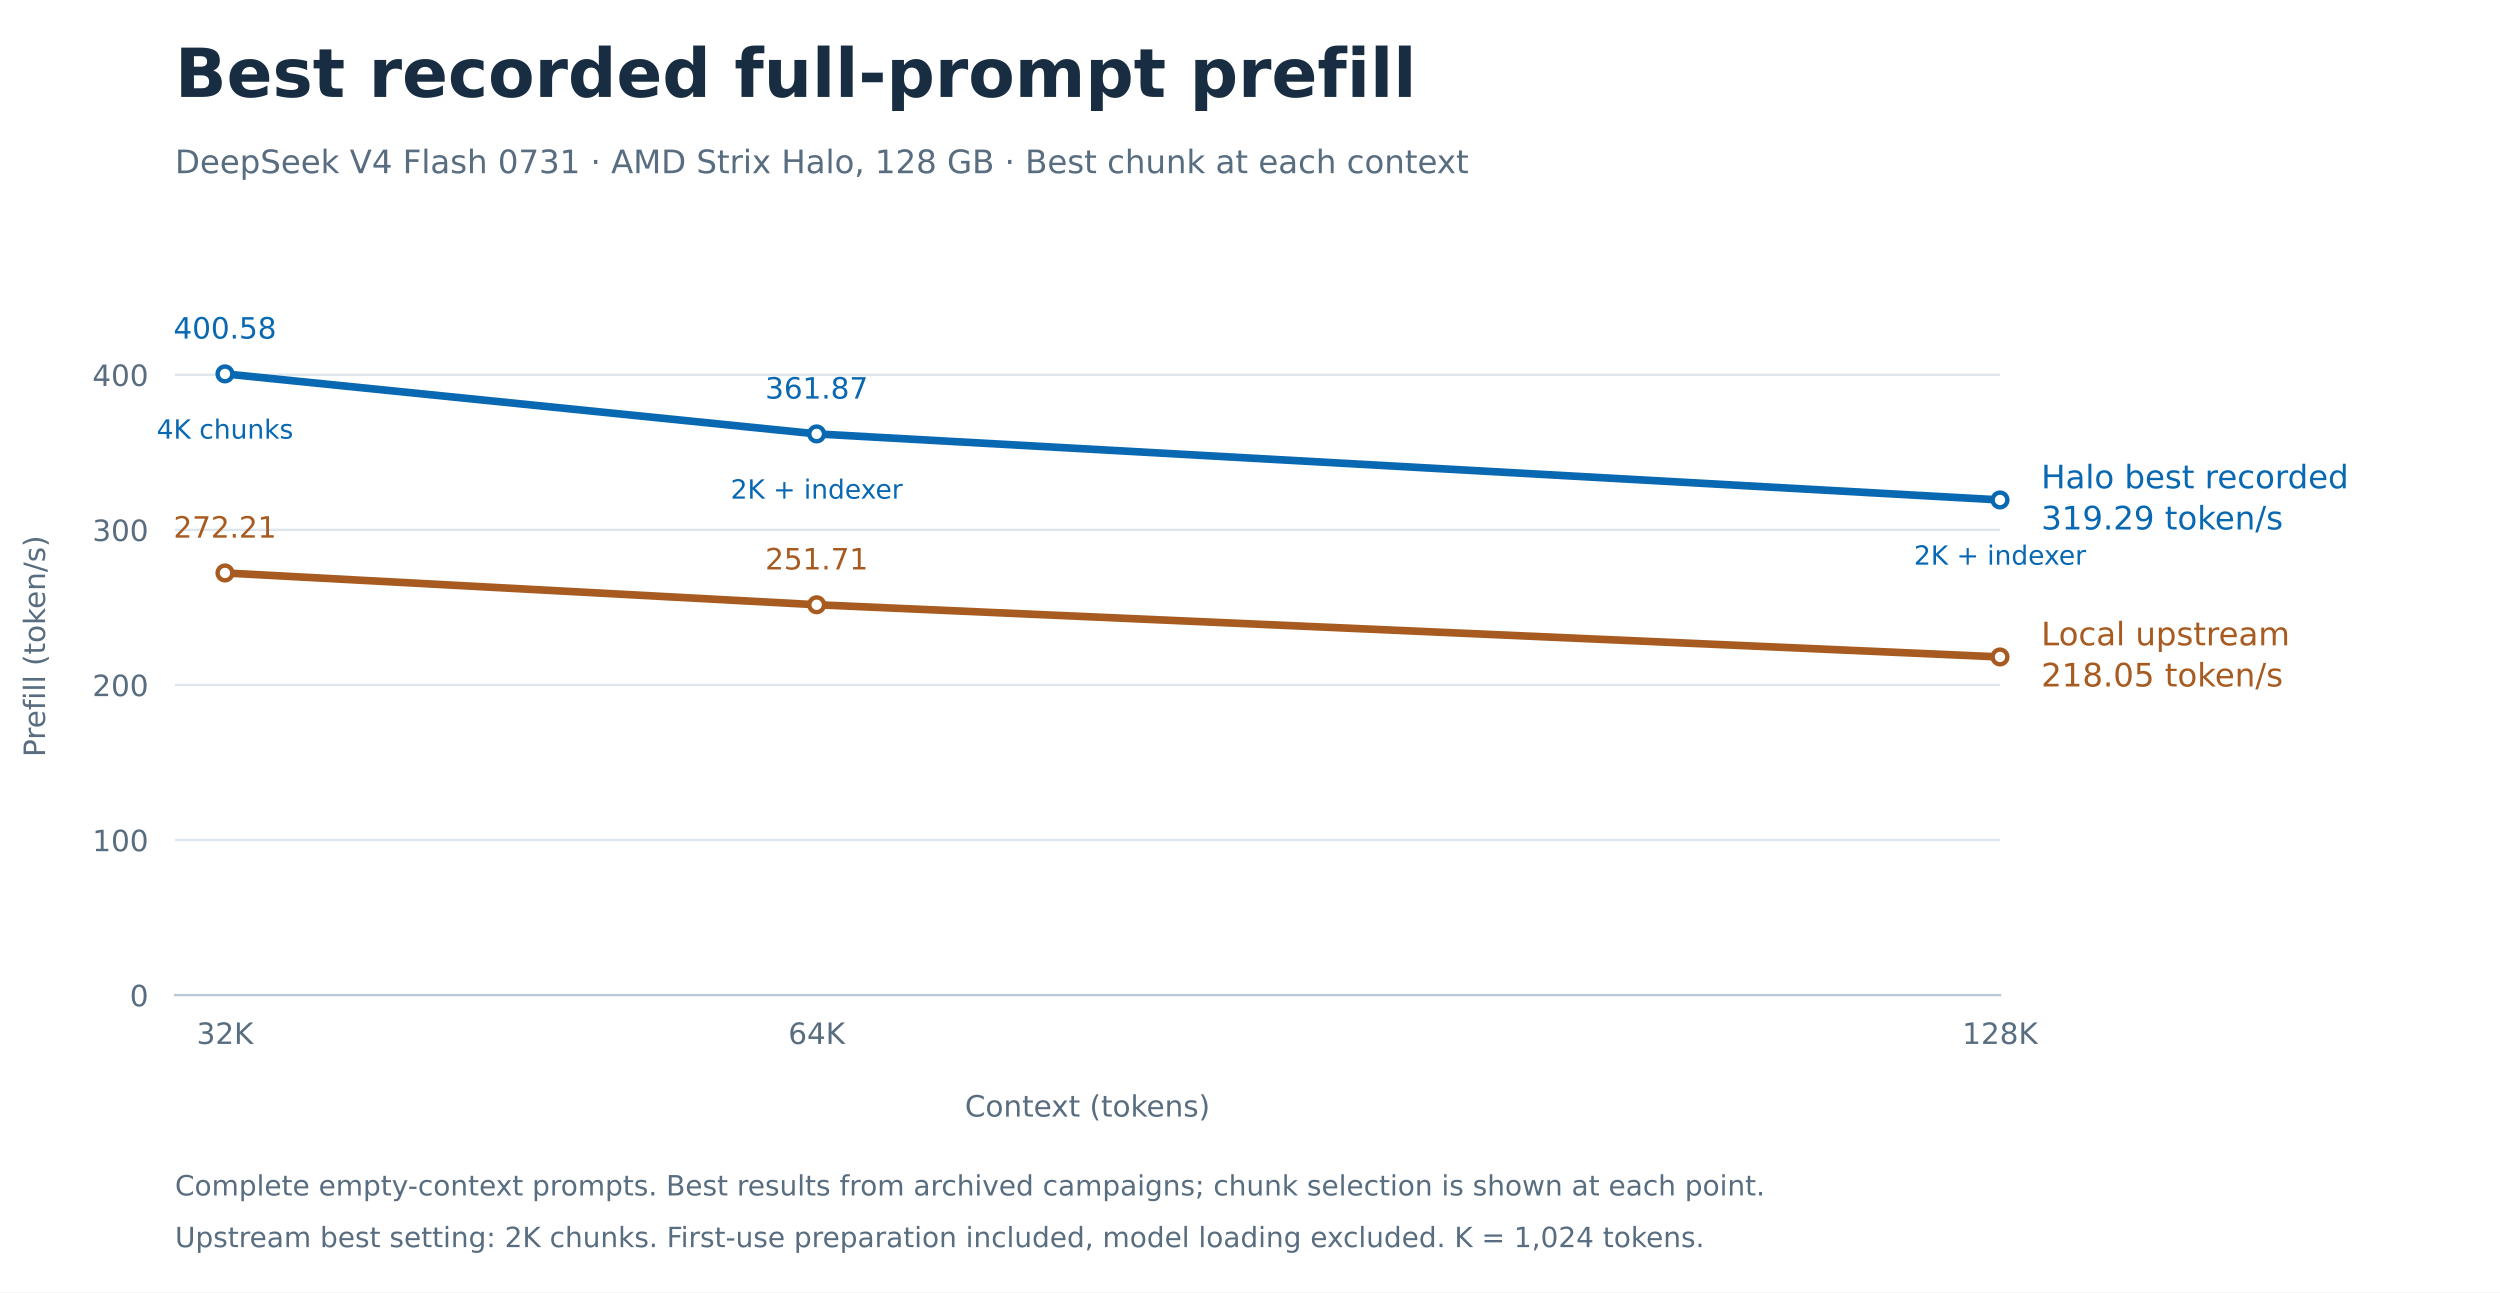
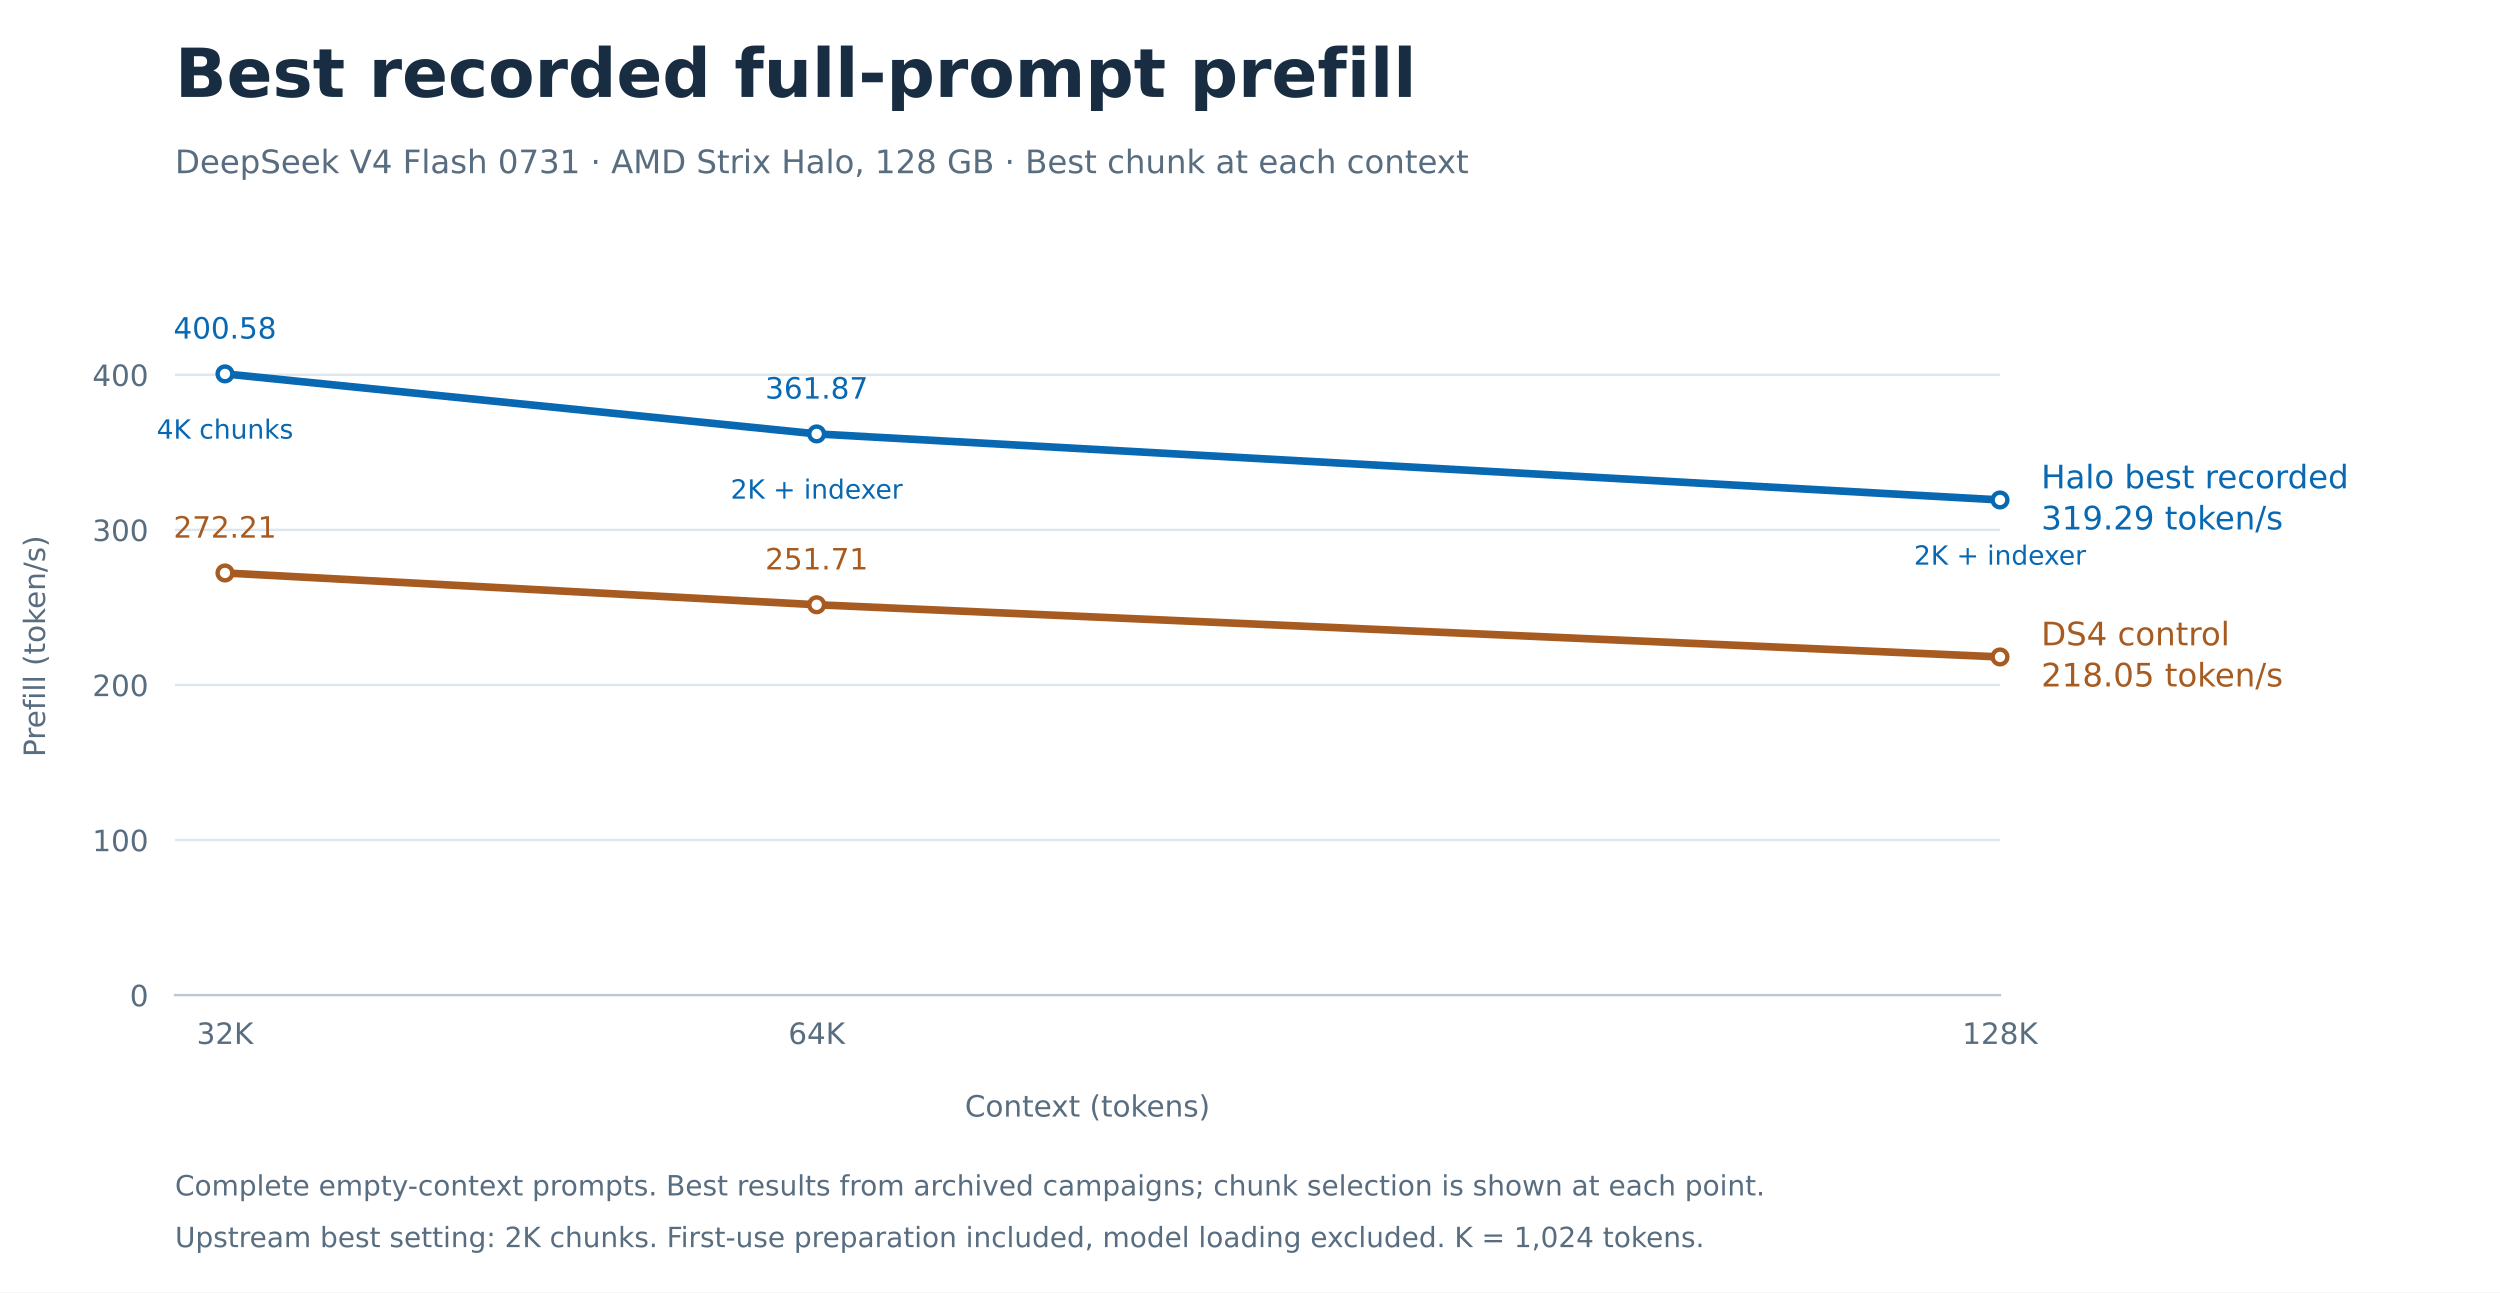
<svg xmlns="http://www.w3.org/2000/svg" xmlns:xlink="http://www.w3.org/1999/xlink" width="849.6pt" height="439.2pt" viewBox="0 0 849.6 439.2" version="1.1">
  <defs>
    <style type="text/css">*{stroke-linejoin: round; stroke-linecap: butt}</style>
  </defs>
  <g id="figure_1">
    <g id="patch_1">
      <path d="M 0 439.2 L 849.6 439.2 L 849.6 0 L 0 0 z " style="fill: #ffffff" />
    </g>
    <g id="axes_1">
      <g id="patch_2">
        <path d="M 59.472 338.184 L 679.68 338.184 L 679.68 101.016 L 59.472 101.016 z " style="fill: #ffffff" />
      </g>
      <g id="matplotlib.axis_1">
        <g id="xtick_1">
          <g id="line2d_1" />
          <g id="text_1">
            <text style="font-size: 10px; font-family: 'DejaVu Sans'; text-anchor: middle; fill: #586d80" x="76.457" y="354.782" transform="rotate(-0 76.45727 354.7824)">32K</text>
          </g>
        </g>
        <g id="xtick_2">
          <g id="line2d_2" />
          <g id="text_2">
            <text style="font-size: 10px; font-family: 'DejaVu Sans'; text-anchor: middle; fill: #586d80" x="277.532" y="354.782" transform="rotate(-0 277.5315 354.7824)">64K</text>
          </g>
        </g>
        <g id="xtick_3">
          <g id="line2d_3" />
          <g id="text_3">
            <text style="font-size: 10px; font-family: 'DejaVu Sans'; text-anchor: middle; fill: #586d80" x="679.68" y="354.782" transform="rotate(-0 679.68 354.7824)">128K</text>
          </g>
        </g>
        <g id="text_4">
          <text style="font-size: 10px; font-family: 'DejaVu Sans'; text-anchor: middle; fill: #586d80" x="369.576" y="379.461" transform="rotate(-0 369.576 379.4606)">Context (tokens)</text>
        </g>
      </g>
      <g id="matplotlib.axis_2">
        <g id="ytick_1">
          <g id="line2d_4">
-             <path d="M 59.472 338.184 L 679.68 338.184 " clip-path="url(#p803ac61946)" style="fill: none; stroke: #dee6ed; stroke-width: 0.8; stroke-linecap: square" />
+             <path d="M 59.472 338.184 L 679.68 338.184 " clip-path="url(#p6c80b5c5b1)" style="fill: none; stroke: #dee6ed; stroke-width: 0.8; stroke-linecap: square" />
          </g>
          <g id="line2d_5" />
          <g id="text_5">
            <text style="font-size: 10px; font-family: 'DejaVu Sans'; text-anchor: end; fill: #586d80" x="50.472" y="341.983" transform="rotate(-0 50.472 341.9832)">0</text>
          </g>
        </g>
        <g id="ytick_2">
          <g id="line2d_6">
-             <path d="M 59.472 285.48 L 679.68 285.48 " clip-path="url(#p803ac61946)" style="fill: none; stroke: #dee6ed; stroke-width: 0.8; stroke-linecap: square" />
+             <path d="M 59.472 285.48 L 679.68 285.48 " clip-path="url(#p6c80b5c5b1)" style="fill: none; stroke: #dee6ed; stroke-width: 0.8; stroke-linecap: square" />
          </g>
          <g id="line2d_7" />
          <g id="text_6">
            <text style="font-size: 10px; font-family: 'DejaVu Sans'; text-anchor: end; fill: #586d80" x="50.472" y="289.279" transform="rotate(-0 50.472 289.2792)">100</text>
          </g>
        </g>
        <g id="ytick_3">
          <g id="line2d_8">
-             <path d="M 59.472 232.776 L 679.68 232.776 " clip-path="url(#p803ac61946)" style="fill: none; stroke: #dee6ed; stroke-width: 0.8; stroke-linecap: square" />
+             <path d="M 59.472 232.776 L 679.68 232.776 " clip-path="url(#p6c80b5c5b1)" style="fill: none; stroke: #dee6ed; stroke-width: 0.8; stroke-linecap: square" />
          </g>
          <g id="line2d_9" />
          <g id="text_7">
            <text style="font-size: 10px; font-family: 'DejaVu Sans'; text-anchor: end; fill: #586d80" x="50.472" y="236.575" transform="rotate(-0 50.472 236.5752)">200</text>
          </g>
        </g>
        <g id="ytick_4">
          <g id="line2d_10">
-             <path d="M 59.472 180.072 L 679.68 180.072 " clip-path="url(#p803ac61946)" style="fill: none; stroke: #dee6ed; stroke-width: 0.8; stroke-linecap: square" />
+             <path d="M 59.472 180.072 L 679.68 180.072 " clip-path="url(#p6c80b5c5b1)" style="fill: none; stroke: #dee6ed; stroke-width: 0.8; stroke-linecap: square" />
          </g>
          <g id="line2d_11" />
          <g id="text_8">
            <text style="font-size: 10px; font-family: 'DejaVu Sans'; text-anchor: end; fill: #586d80" x="50.472" y="183.871" transform="rotate(-0 50.472 183.8712)">300</text>
          </g>
        </g>
        <g id="ytick_5">
          <g id="line2d_12">
-             <path d="M 59.472 127.368 L 679.68 127.368 " clip-path="url(#p803ac61946)" style="fill: none; stroke: #dee6ed; stroke-width: 0.8; stroke-linecap: square" />
+             <path d="M 59.472 127.368 L 679.68 127.368 " clip-path="url(#p6c80b5c5b1)" style="fill: none; stroke: #dee6ed; stroke-width: 0.8; stroke-linecap: square" />
          </g>
          <g id="line2d_13" />
          <g id="text_9">
            <text style="font-size: 10px; font-family: 'DejaVu Sans'; text-anchor: end; fill: #586d80" x="50.472" y="131.167" transform="rotate(-0 50.472 131.1672)">400</text>
          </g>
        </g>
        <g id="text_10">
          <text style="font-size: 10px; font-family: 'DejaVu Sans'; text-anchor: middle; fill: #586d80" x="15.305" y="219.6" transform="rotate(-90 15.30481 219.6)">Prefill (token/s)</text>
        </g>
      </g>
      <g id="line2d_14">
        <path d="M 76.457 127.065 L 277.532 147.464 L 679.68 169.904 " style="fill: none; stroke: #0868b2; stroke-width: 2.6; stroke-linecap: square" />
        <defs>
-           <path id="m7b99cb7e9c" d="M 0 2.5 C 0.663 2.5 1.299 2.237 1.768 1.768 C 2.237 1.299 2.5 0.663 2.5 0 C 2.5 -0.663 2.237 -1.299 1.768 -1.768 C 1.299 -2.237 0.663 -2.5 0 -2.5 C -0.663 -2.5 -1.299 -2.237 -1.768 -1.768 C -2.237 -1.299 -2.5 -0.663 -2.5 0 C -2.5 0.663 -2.237 1.299 -1.768 1.768 C -1.299 2.237 -0.663 2.5 0 2.5 z " style="stroke: #0868b2; stroke-width: 1.5" />
+           <path id="m85fcdfbd56" d="M 0 2.5 C 0.663 2.5 1.299 2.237 1.768 1.768 C 2.237 1.299 2.5 0.663 2.5 0 C 2.5 -0.663 2.237 -1.299 1.768 -1.768 C 1.299 -2.237 0.663 -2.5 0 -2.5 C -0.663 -2.5 -1.299 -2.237 -1.768 -1.768 C -2.237 -1.299 -2.5 -0.663 -2.5 0 C -2.5 0.663 -2.237 1.299 -1.768 1.768 C -1.299 2.237 -0.663 2.5 0 2.5 z " style="stroke: #0868b2; stroke-width: 1.5" />
        </defs>
        <g>
-           <use xlink:href="#m7b99cb7e9c" x="76.457" y="127.065" style="fill: #ffffff; stroke: #0868b2; stroke-width: 1.5" />
-           <use xlink:href="#m7b99cb7e9c" x="277.532" y="147.464" style="fill: #ffffff; stroke: #0868b2; stroke-width: 1.5" />
-           <use xlink:href="#m7b99cb7e9c" x="679.68" y="169.904" style="fill: #ffffff; stroke: #0868b2; stroke-width: 1.5" />
+           <use xlink:href="#m85fcdfbd56" x="76.457" y="127.065" style="fill: #ffffff; stroke: #0868b2; stroke-width: 1.5" />
+           <use xlink:href="#m85fcdfbd56" x="277.532" y="147.464" style="fill: #ffffff; stroke: #0868b2; stroke-width: 1.5" />
+           <use xlink:href="#m85fcdfbd56" x="679.68" y="169.904" style="fill: #ffffff; stroke: #0868b2; stroke-width: 1.5" />
        </g>
      </g>
      <g id="line2d_15">
        <path d="M 76.457 194.716 L 277.532 205.522 L 679.68 223.261 " style="fill: none; stroke: #a75b20; stroke-width: 2.6; stroke-linecap: square" />
        <defs>
-           <path id="m9b97ccf6c2" d="M 0 2.5 C 0.663 2.5 1.299 2.237 1.768 1.768 C 2.237 1.299 2.5 0.663 2.5 0 C 2.5 -0.663 2.237 -1.299 1.768 -1.768 C 1.299 -2.237 0.663 -2.5 0 -2.5 C -0.663 -2.5 -1.299 -2.237 -1.768 -1.768 C -2.237 -1.299 -2.5 -0.663 -2.5 0 C -2.5 0.663 -2.237 1.299 -1.768 1.768 C -1.299 2.237 -0.663 2.5 0 2.5 z " style="stroke: #a75b20; stroke-width: 1.5" />
+           <path id="m4c55563768" d="M 0 2.5 C 0.663 2.5 1.299 2.237 1.768 1.768 C 2.237 1.299 2.5 0.663 2.5 0 C 2.5 -0.663 2.237 -1.299 1.768 -1.768 C 1.299 -2.237 0.663 -2.5 0 -2.5 C -0.663 -2.5 -1.299 -2.237 -1.768 -1.768 C -2.237 -1.299 -2.5 -0.663 -2.5 0 C -2.5 0.663 -2.237 1.299 -1.768 1.768 C -1.299 2.237 -0.663 2.5 0 2.5 z " style="stroke: #a75b20; stroke-width: 1.5" />
        </defs>
        <g>
-           <use xlink:href="#m9b97ccf6c2" x="76.457" y="194.716" style="fill: #ffffff; stroke: #a75b20; stroke-width: 1.5" />
-           <use xlink:href="#m9b97ccf6c2" x="277.532" y="205.522" style="fill: #ffffff; stroke: #a75b20; stroke-width: 1.5" />
-           <use xlink:href="#m9b97ccf6c2" x="679.68" y="223.261" style="fill: #ffffff; stroke: #a75b20; stroke-width: 1.5" />
+           <use xlink:href="#m4c55563768" x="76.457" y="194.716" style="fill: #ffffff; stroke: #a75b20; stroke-width: 1.5" />
+           <use xlink:href="#m4c55563768" x="277.532" y="205.522" style="fill: #ffffff; stroke: #a75b20; stroke-width: 1.5" />
+           <use xlink:href="#m4c55563768" x="679.68" y="223.261" style="fill: #ffffff; stroke: #a75b20; stroke-width: 1.5" />
        </g>
      </g>
      <g id="patch_3">
        <path d="M 59.472 338.184 L 679.68 338.184 " style="fill: none; stroke: #b9c8d4; stroke-width: 0.8; stroke-linejoin: miter; stroke-linecap: square" />
      </g>
      <g id="text_11">
        <text style="font-size: 11px; font-family: 'DejaVu Sans'; fill: #0868b2" transform="translate(693.68 165.9446)">Halo best recorded</text>
        <text style="font-size: 11px; font-family: 'DejaVu Sans'; fill: #0868b2" transform="translate(693.68 179.9339)">319.29 token/s</text>
      </g>
      <g id="text_12">
        <text style="font-size: 10px; font-family: 'DejaVu Sans'; text-anchor: middle; fill: #0868b2" x="76.457" y="115.065" transform="rotate(-0 76.45727 115.0649)">400.58</text>
      </g>
      <g id="text_13">
        <text style="font-size: 10px; font-family: 'DejaVu Sans'; text-anchor: middle; fill: #0868b2" x="277.532" y="135.464" transform="rotate(-0 277.5315 135.4639)">361.87</text>
      </g>
      <g id="text_14">
-         <text style="font-size: 11px; font-family: 'DejaVu Sans'; fill: #a75b20" transform="translate(693.68 219.3019)">Local upstream</text>
+         <text style="font-size: 11px; font-family: 'DejaVu Sans'; fill: #a75b20" transform="translate(693.68 219.3019)">DS4 control</text>
        <text style="font-size: 11px; font-family: 'DejaVu Sans'; fill: #a75b20" transform="translate(693.68 233.2912)">218.05 token/s</text>
      </g>
      <g id="text_15">
        <text style="font-size: 10px; font-family: 'DejaVu Sans'; text-anchor: middle; fill: #a75b20" x="76.457" y="182.716" transform="rotate(-0 76.45727 182.716)">272.21</text>
      </g>
      <g id="text_16">
        <text style="font-size: 10px; font-family: 'DejaVu Sans'; text-anchor: middle; fill: #a75b20" x="277.532" y="193.522" transform="rotate(-0 277.5315 193.5218)">251.71</text>
      </g>
      <g id="text_17">
        <text style="font-size: 9px; font-family: 'DejaVu Sans'; text-anchor: middle; fill: #0868b2" x="76.457" y="149.065" transform="rotate(-0 76.45727 149.0649)">4K chunks</text>
      </g>
      <g id="text_18">
        <text style="font-size: 9px; font-family: 'DejaVu Sans'; text-anchor: middle; fill: #0868b2" x="277.532" y="169.464" transform="rotate(-0 277.5315 169.4639)">2K + indexer</text>
      </g>
      <g id="text_19">
        <text style="font-size: 9px; font-family: 'DejaVu Sans'; text-anchor: middle; fill: #0868b2" x="679.68" y="191.904" transform="rotate(-0 679.68 191.904)">2K + indexer</text>
      </g>
    </g>
    <g id="text_20">
      <text style="font-weight: 700; font-size: 23px; font-family: 'DejaVu Sans'; text-anchor: start; fill: #182d42" x="59.472" y="32.94" transform="rotate(-0 59.472 32.94)">Best recorded full-prompt prefill</text>
    </g>
    <g id="text_21">
      <text style="font-size: 11px; font-family: 'DejaVu Sans'; text-anchor: start; fill: #586d80" x="59.472" y="58.853" transform="rotate(-0 59.472 58.8528)">DeepSeek V4 Flash 0731  ·  AMD Strix Halo, 128 GB  ·  Best chunk at each context</text>
    </g>
    <g id="text_22">
      <text style="font-size: 9.5px; font-family: 'DejaVu Sans'; text-anchor: start; fill: #586d80" x="59.472" y="406.26" transform="rotate(-0 59.472 406.26)">Complete empty-context prompts. Best results from archived campaigns; chunk selection is shown at each point.</text>
    </g>
    <g id="text_23">
      <text style="font-size: 9.5px; font-family: 'DejaVu Sans'; text-anchor: start; fill: #586d80" x="59.472" y="423.828" transform="rotate(-0 59.472 423.828)">Upstream best setting: 2K chunks. First-use preparation included, model loading excluded. K = 1,024 tokens.</text>
    </g>
  </g>
  <defs>
-     <clipPath id="p803ac61946">
+     <clipPath id="p6c80b5c5b1">
      <rect x="59.472" y="101.016" width="620.208" height="237.168" />
    </clipPath>
  </defs>
</svg>
